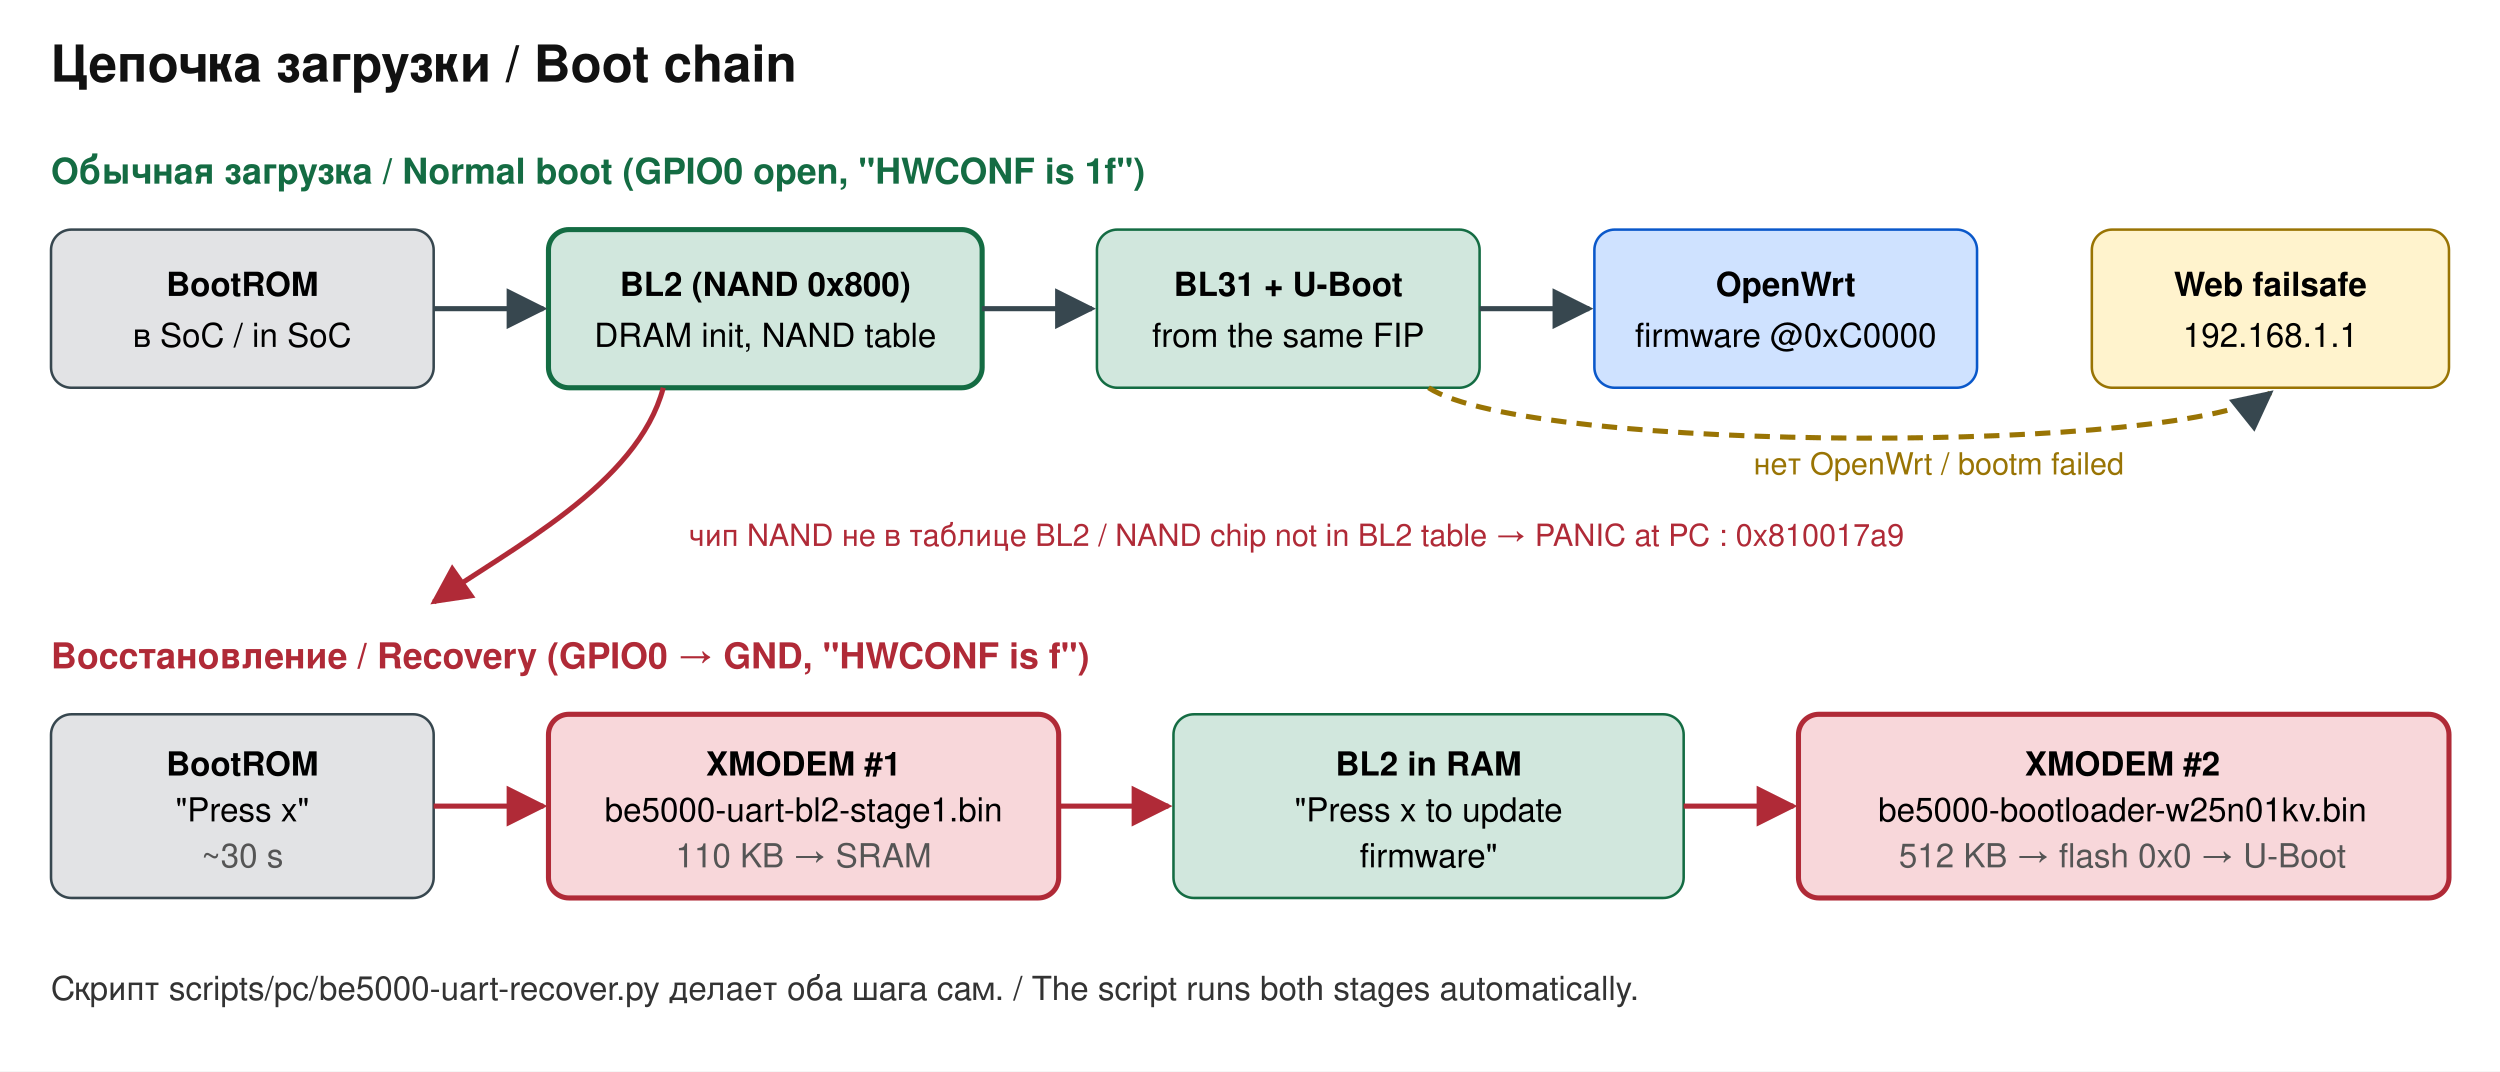
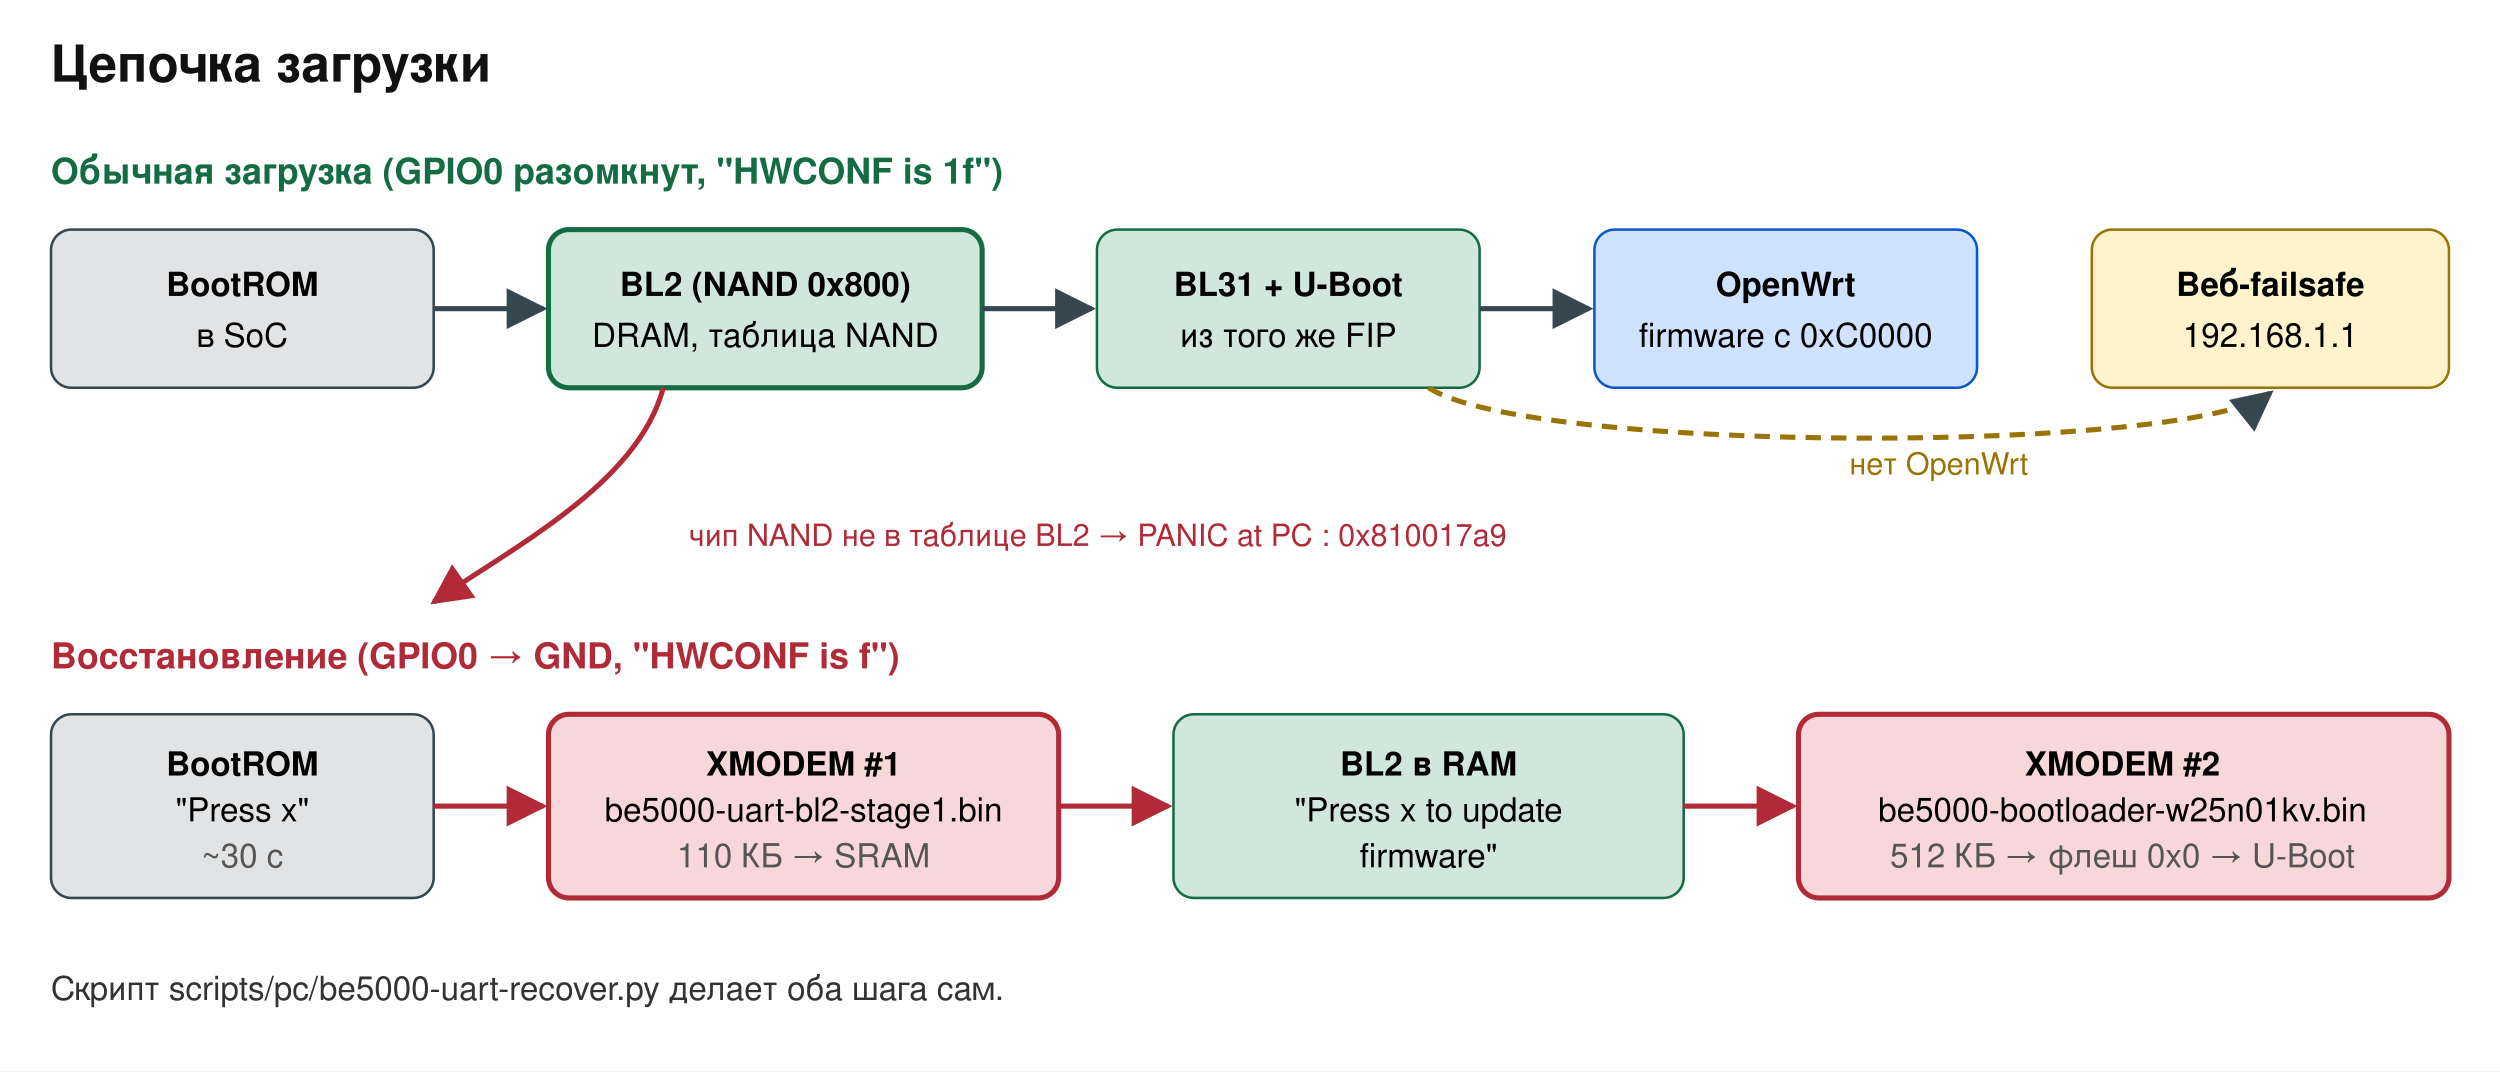
<svg xmlns="http://www.w3.org/2000/svg" width="980" height="420" viewBox="0 0 980 420" font-family="Helvetica, Arial, sans-serif">
  <rect width="980" height="420" fill="#ffffff" />
  <defs>
    <marker id="a" viewBox="0 0 10 10" refX="9" refY="5" markerWidth="8" markerHeight="8" orient="auto">
      <path d="M0,0 L10,5 L0,10 z" fill="#37474f" />
    </marker>
    <marker id="r" viewBox="0 0 10 10" refX="9" refY="5" markerWidth="8" markerHeight="8" orient="auto">
      <path d="M0,0 L10,5 L0,10 z" fill="#b02a37" />
    </marker>
  </defs>
-   <text x="20" y="32" font-size="20" font-weight="bold" fill="#111">Цепочка загрузки / Boot chain</text>
-   <text x="20" y="72" font-size="14" font-weight="bold" fill="#146c43">Обычная загрузка / Normal boot (GPIO0 open, "HWCONF is 1f")</text>
+   <text x="20" y="32" font-size="20" font-weight="bold" fill="#111">Цепочка загрузки</text>
+   <text x="20" y="72" font-size="14" font-weight="bold" fill="#146c43">Обычная загрузка (GPIO0 разомкнут, "HWCONF is 1f")</text>
  <g font-size="13" text-anchor="middle">
    <rect x="20" y="90" width="150" height="62" rx="8" fill="#e2e3e5" stroke="#37474f" />
    <text x="95" y="116" font-weight="bold">BootROM</text>
-     <text x="95" y="136">в SoC / in SoC</text>
+     <text x="95" y="136">в SoC</text>
    <rect x="215" y="90" width="170" height="62" rx="8" fill="#d1e7dd" stroke="#146c43" stroke-width="2" />
    <text x="300" y="116" font-weight="bold">BL2 (NAND 0x800)</text>
-     <text x="300" y="136">DRAM init, NAND table</text>
+     <text x="300" y="136">DRAM, таблица NAND</text>
    <rect x="430" y="90" width="150" height="62" rx="8" fill="#d1e7dd" stroke="#146c43" />
    <text x="505" y="116" font-weight="bold">BL31 + U-Boot</text>
-     <text x="505" y="136">from the same FIP</text>
+     <text x="505" y="136">из того же FIP</text>
    <rect x="625" y="90" width="150" height="62" rx="8" fill="#cfe2ff" stroke="#0a58ca" />
    <text x="700" y="116" font-weight="bold">OpenWrt</text>
-     <text x="700" y="136">firmware @0xC0000</text>
+     <text x="700" y="136">firmware с 0xC0000</text>
    <rect x="820" y="90" width="140" height="62" rx="8" fill="#fff3cd" stroke="#997404" />
-     <text x="890" y="116" font-weight="bold">Web failsafe</text>
+     <text x="890" y="116" font-weight="bold">Веб-failsafe</text>
    <text x="890" y="136">192.168.1.1</text>
  </g>
  <g stroke="#37474f" stroke-width="2">
    <line x1="170" y1="121" x2="213" y2="121" marker-end="url(#a)" />
    <line x1="385" y1="121" x2="428" y2="121" marker-end="url(#a)" />
    <line x1="580" y1="121" x2="623" y2="121" marker-end="url(#a)" />
  </g>
  <path d="M560,152 C600,178 860,178 890,154" fill="none" stroke="#997404" stroke-width="2" stroke-dasharray="6 4" marker-end="url(#a)" />
-   <text x="760" y="186" font-size="12" text-anchor="middle" fill="#997404">нет OpenWrt / bootm failed</text>
+   <text x="760" y="186" font-size="12" text-anchor="middle" fill="#997404">нет OpenWrt</text>
  <path d="M260,152 C250,190 200,215 170,236" fill="none" stroke="#b02a37" stroke-width="2" marker-end="url(#r)" />
-   <text x="270" y="214" font-size="12" fill="#b02a37">чип NAND не в таблице BL2 / NAND chip not in BL2 table → PANIC at PC : 0x810017a9</text>
-   <text x="20" y="262" font-size="14" font-weight="bold" fill="#b02a37">Восстановление / Recovery (GPIO0 → GND, "HWCONF is f")</text>
+   <text x="270" y="214" font-size="12" fill="#b02a37">чип NAND не в таблице BL2 → PANIC at PC : 0x810017a9</text>
+   <text x="20" y="262" font-size="14" font-weight="bold" fill="#b02a37">Восстановление (GPIO0 → GND, "HWCONF is f")</text>
  <g font-size="13" text-anchor="middle">
    <rect x="20" y="280" width="150" height="72" rx="8" fill="#e2e3e5" stroke="#37474f" />
    <text x="95" y="304" font-weight="bold">BootROM</text>
    <text x="95" y="322">"Press x"</text>
-     <text x="95" y="340" fill="#555">~30 s</text>
+     <text x="95" y="340" fill="#555">~30 с</text>
    <rect x="215" y="280" width="200" height="72" rx="8" fill="#f8d7da" stroke="#b02a37" stroke-width="2" />
    <text x="315" y="304" font-weight="bold">XMODEM #1</text>
    <text x="315" y="322">be5000-uart-bl2-stage1.bin</text>
-     <text x="315" y="340" fill="#555">110 KB → SRAM</text>
+     <text x="315" y="340" fill="#555">110 КБ → SRAM</text>
    <rect x="460" y="280" width="200" height="72" rx="8" fill="#d1e7dd" stroke="#146c43" />
-     <text x="560" y="304" font-weight="bold">BL2 in RAM</text>
+     <text x="560" y="304" font-weight="bold">BL2 в RAM</text>
    <text x="560" y="322">"Press x to update</text>
    <text x="560" y="340">firmware"</text>
    <rect x="705" y="280" width="255" height="72" rx="8" fill="#f8d7da" stroke="#b02a37" stroke-width="2" />
    <text x="832" y="304" font-weight="bold">XMODEM #2</text>
    <text x="832" y="322">be5000-bootloader-w25n01kv.bin</text>
-     <text x="832" y="340" fill="#555">512 KB → flash 0x0 → U-Boot</text>
+     <text x="832" y="340" fill="#555">512 КБ → флеш 0x0 → U-Boot</text>
  </g>
  <g stroke="#b02a37" stroke-width="2">
    <line x1="170" y1="316" x2="213" y2="316" marker-end="url(#r)" />
    <line x1="415" y1="316" x2="458" y2="316" marker-end="url(#r)" />
    <line x1="660" y1="316" x2="703" y2="316" marker-end="url(#r)" />
  </g>
-   <text x="20" y="392" font-size="13" fill="#333">Скрипт scripts/pc/be5000-uart-recover.py делает оба шага сам. / The script runs both stages automatically.</text>
+   <text x="20" y="392" font-size="13" fill="#333">Скрипт scripts/pc/be5000-uart-recover.py делает оба шага сам.</text>
</svg>
